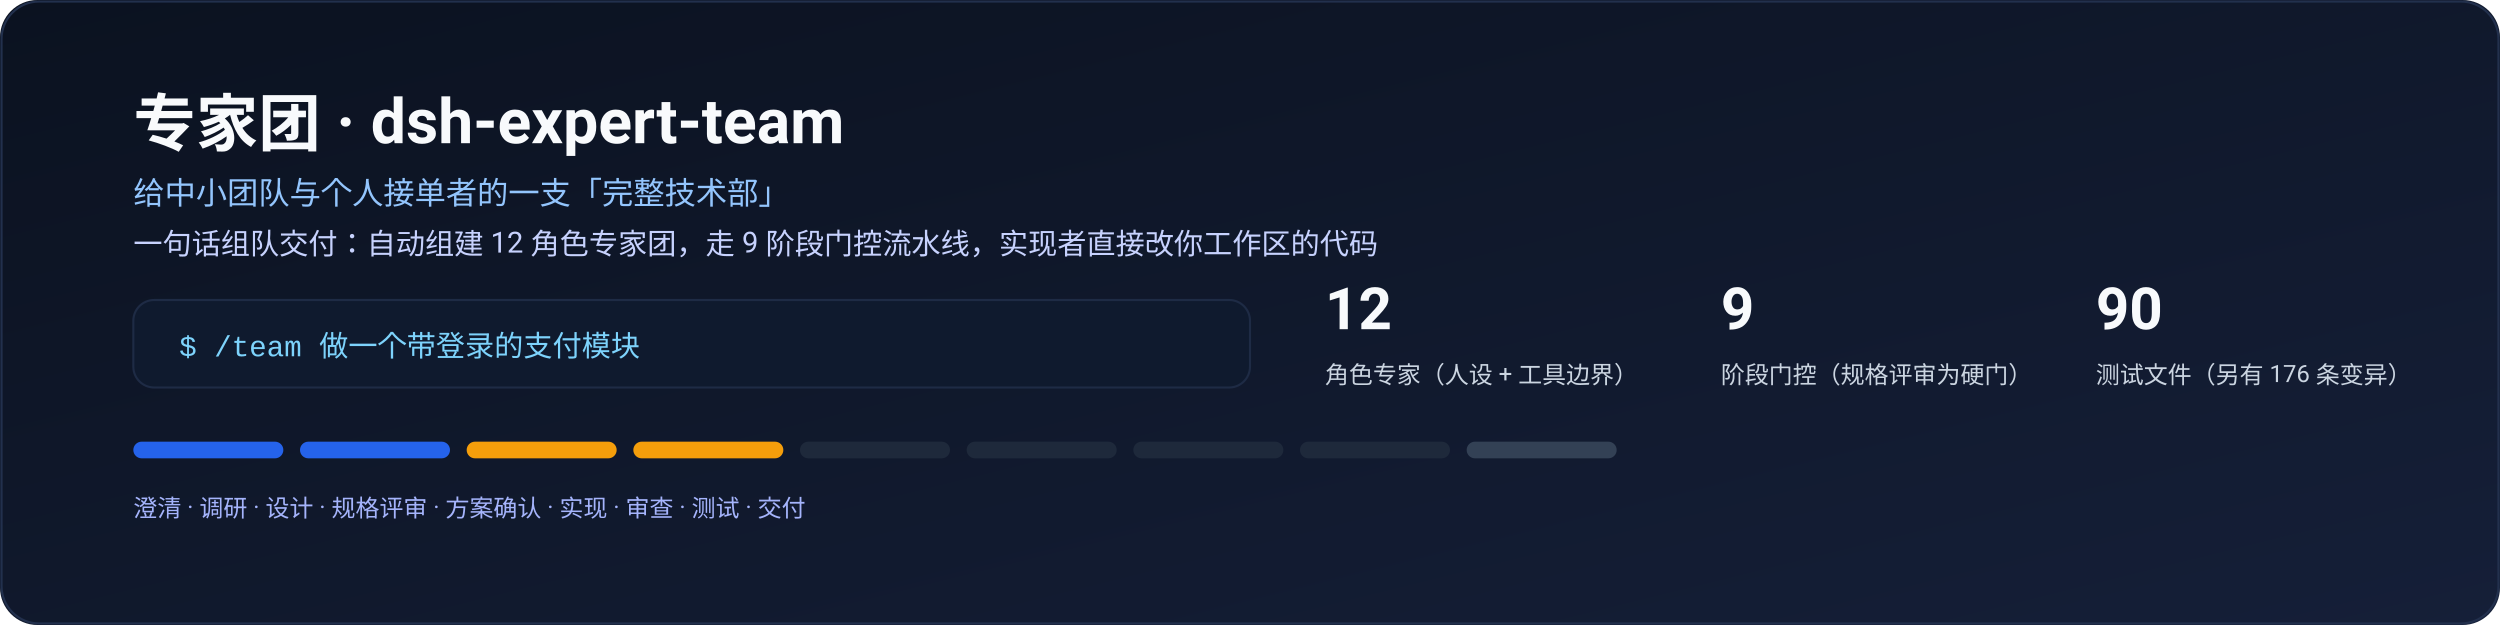
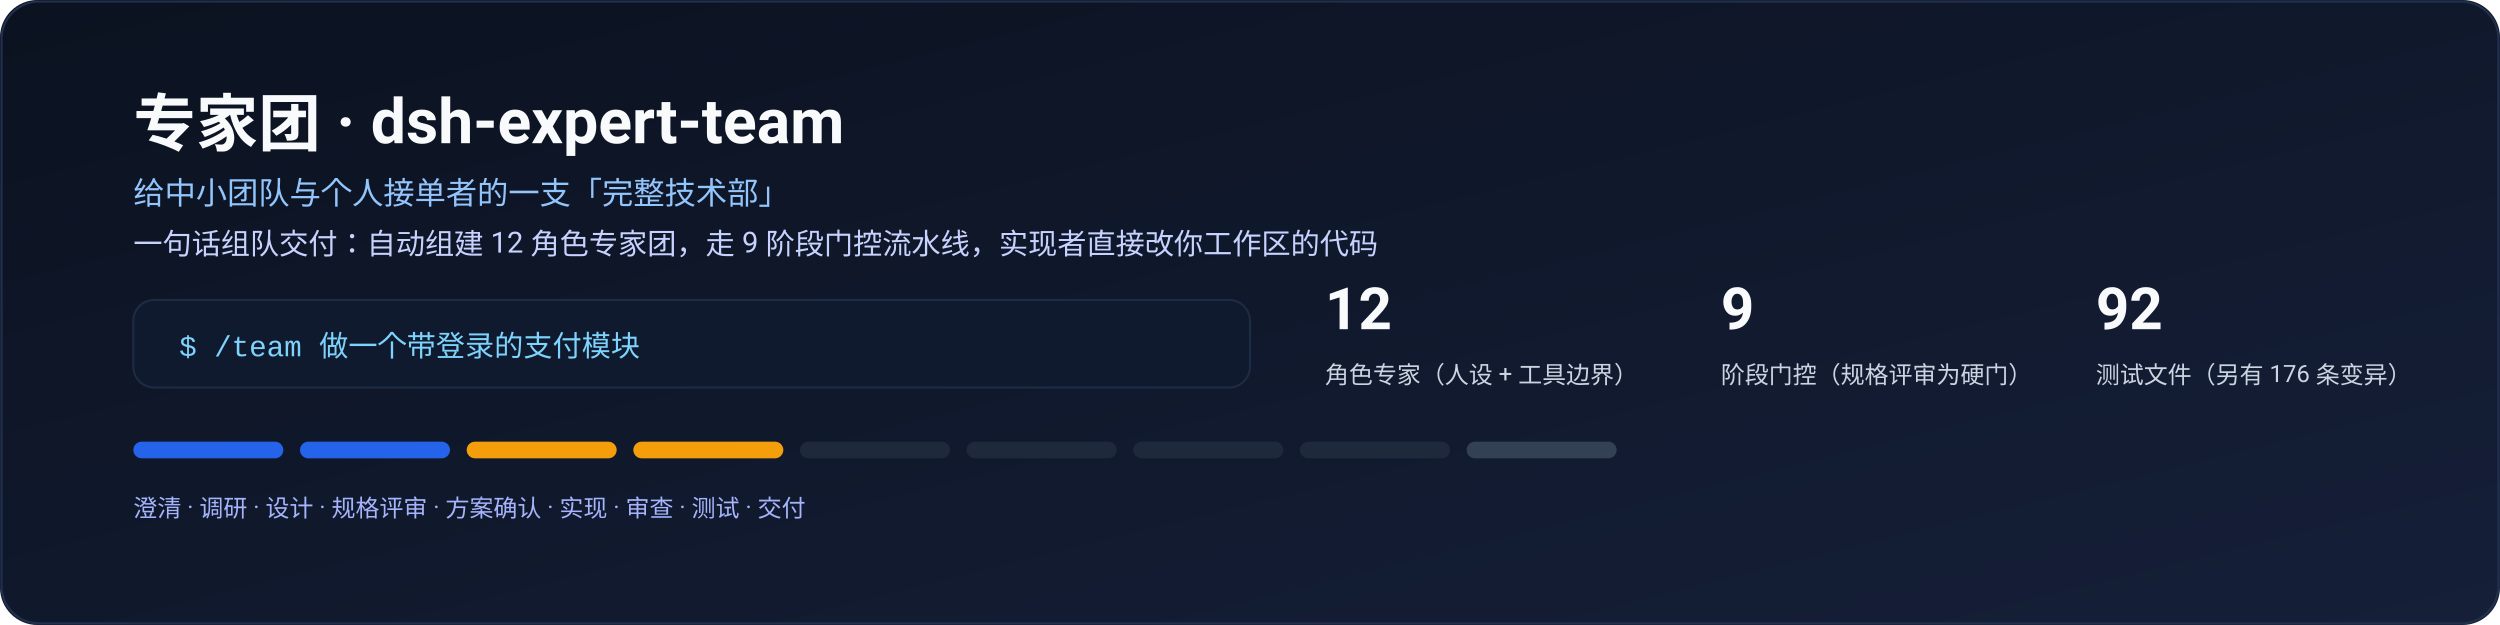
- <svg xmlns="http://www.w3.org/2000/svg" viewBox="0 0 1200 300" width="100%" role="img" aria-label="专家团 dsh-expert-team：给中小团队与个人接单者的一支「完整技术部」，一句话组队交付，12 角色专家、9 阶段门控、90 个测试文件">
+ <svg xmlns="http://www.w3.org/2000/svg" viewBox="0 0 1200 300" width="100%" role="img" aria-label="专家团 dsh-expert-team：给中小团队与个人接单者的一支「完整技术部」，一句话组队交付，12 角色专家、9 阶段门控、92 个测试文件">
  <defs>
    <linearGradient id="hbg" x1="0" y1="0" x2="1" y2="1">
      <stop offset="0" stop-color="#0b1220" />
      <stop offset="1" stop-color="#151f38" />
    </linearGradient>
  </defs>
  <rect x="0" y="0" width="1200" height="300" rx="18" fill="url(#hbg)" />
  <rect x="0.75" y="0.75" width="1198.5" height="298.5" rx="18" fill="none" stroke="#22304d" />
  <g font-family="-apple-system, BlinkMacSystemFont, 'Segoe UI', Roboto, 'Helvetica Neue', Arial, 'PingFang SC', 'Hiragino Sans GB', 'Microsoft YaHei', sans-serif">
    <text x="64" y="70" font-size="30" font-weight="650" fill="#f8fafc">专家团 · dsh-expert-team</text>
    <text x="64" y="98" font-size="15" font-weight="500" fill="#93c5fd">给中小团队与个人接单者的一支「完整技术部」</text>
    <text x="64" y="122" font-size="14" fill="#c7d2fe">一句话组队交付：自动组建 12 角色专家团，走 9 阶段门控流水线，实现者直接改你工作区的代码</text>
    <rect x="64" y="144" width="536" height="42" rx="10" fill="#0f1a2e" stroke="#1e2b45" />
    <text x="86" y="171" font-size="14" fill="#7dd3fc" font-family="ui-monospace, SFMono-Regular, Menlo, Consolas, 'Liberation Mono', monospace">$ /team 做一个带登录的支付模块</text>
    <text x="636" y="158" font-size="28" font-weight="650" fill="#f8fafc">12</text>
    <text x="636" y="184" font-size="11.5" fill="#cbd5e1">角色专家（人设 + 工具边界）</text>
    <text x="826" y="158" font-size="28" font-weight="650" fill="#f8fafc">9</text>
    <text x="826" y="184" font-size="11.5" fill="#cbd5e1">阶段门控（规格评审为硬门）</text>
-     <text x="1006" y="158" font-size="28" font-weight="650" fill="#f8fafc">90</text>
+     <text x="1006" y="158" font-size="28" font-weight="650" fill="#f8fafc">92</text>
    <text x="1006" y="184" font-size="11.5" fill="#cbd5e1">测试文件（另有 176 条变异）</text>
    <rect x="64" y="212" width="72" height="8" rx="4" fill="#2563eb" />
    <rect x="144" y="212" width="72" height="8" rx="4" fill="#2563eb" />
    <rect x="224" y="212" width="72" height="8" rx="4" fill="#f59e0b" />
    <rect x="304" y="212" width="72" height="8" rx="4" fill="#f59e0b" />
    <rect x="384" y="212" width="72" height="8" rx="4" fill="#1e293b" />
    <rect x="464" y="212" width="72" height="8" rx="4" fill="#1e293b" />
    <rect x="544" y="212" width="72" height="8" rx="4" fill="#1e293b" />
    <rect x="624" y="212" width="72" height="8" rx="4" fill="#1e293b" />
    <rect x="704" y="212" width="72" height="8" rx="4" fill="#334155" />
    <text x="64" y="248" font-size="11.5" fill="#a5b4fc">澄清 · 调研 · 设计 · 规格评审 · 方案确认 · 实现 · 审查 · 测试 · 交付</text>
  </g>
</svg>
